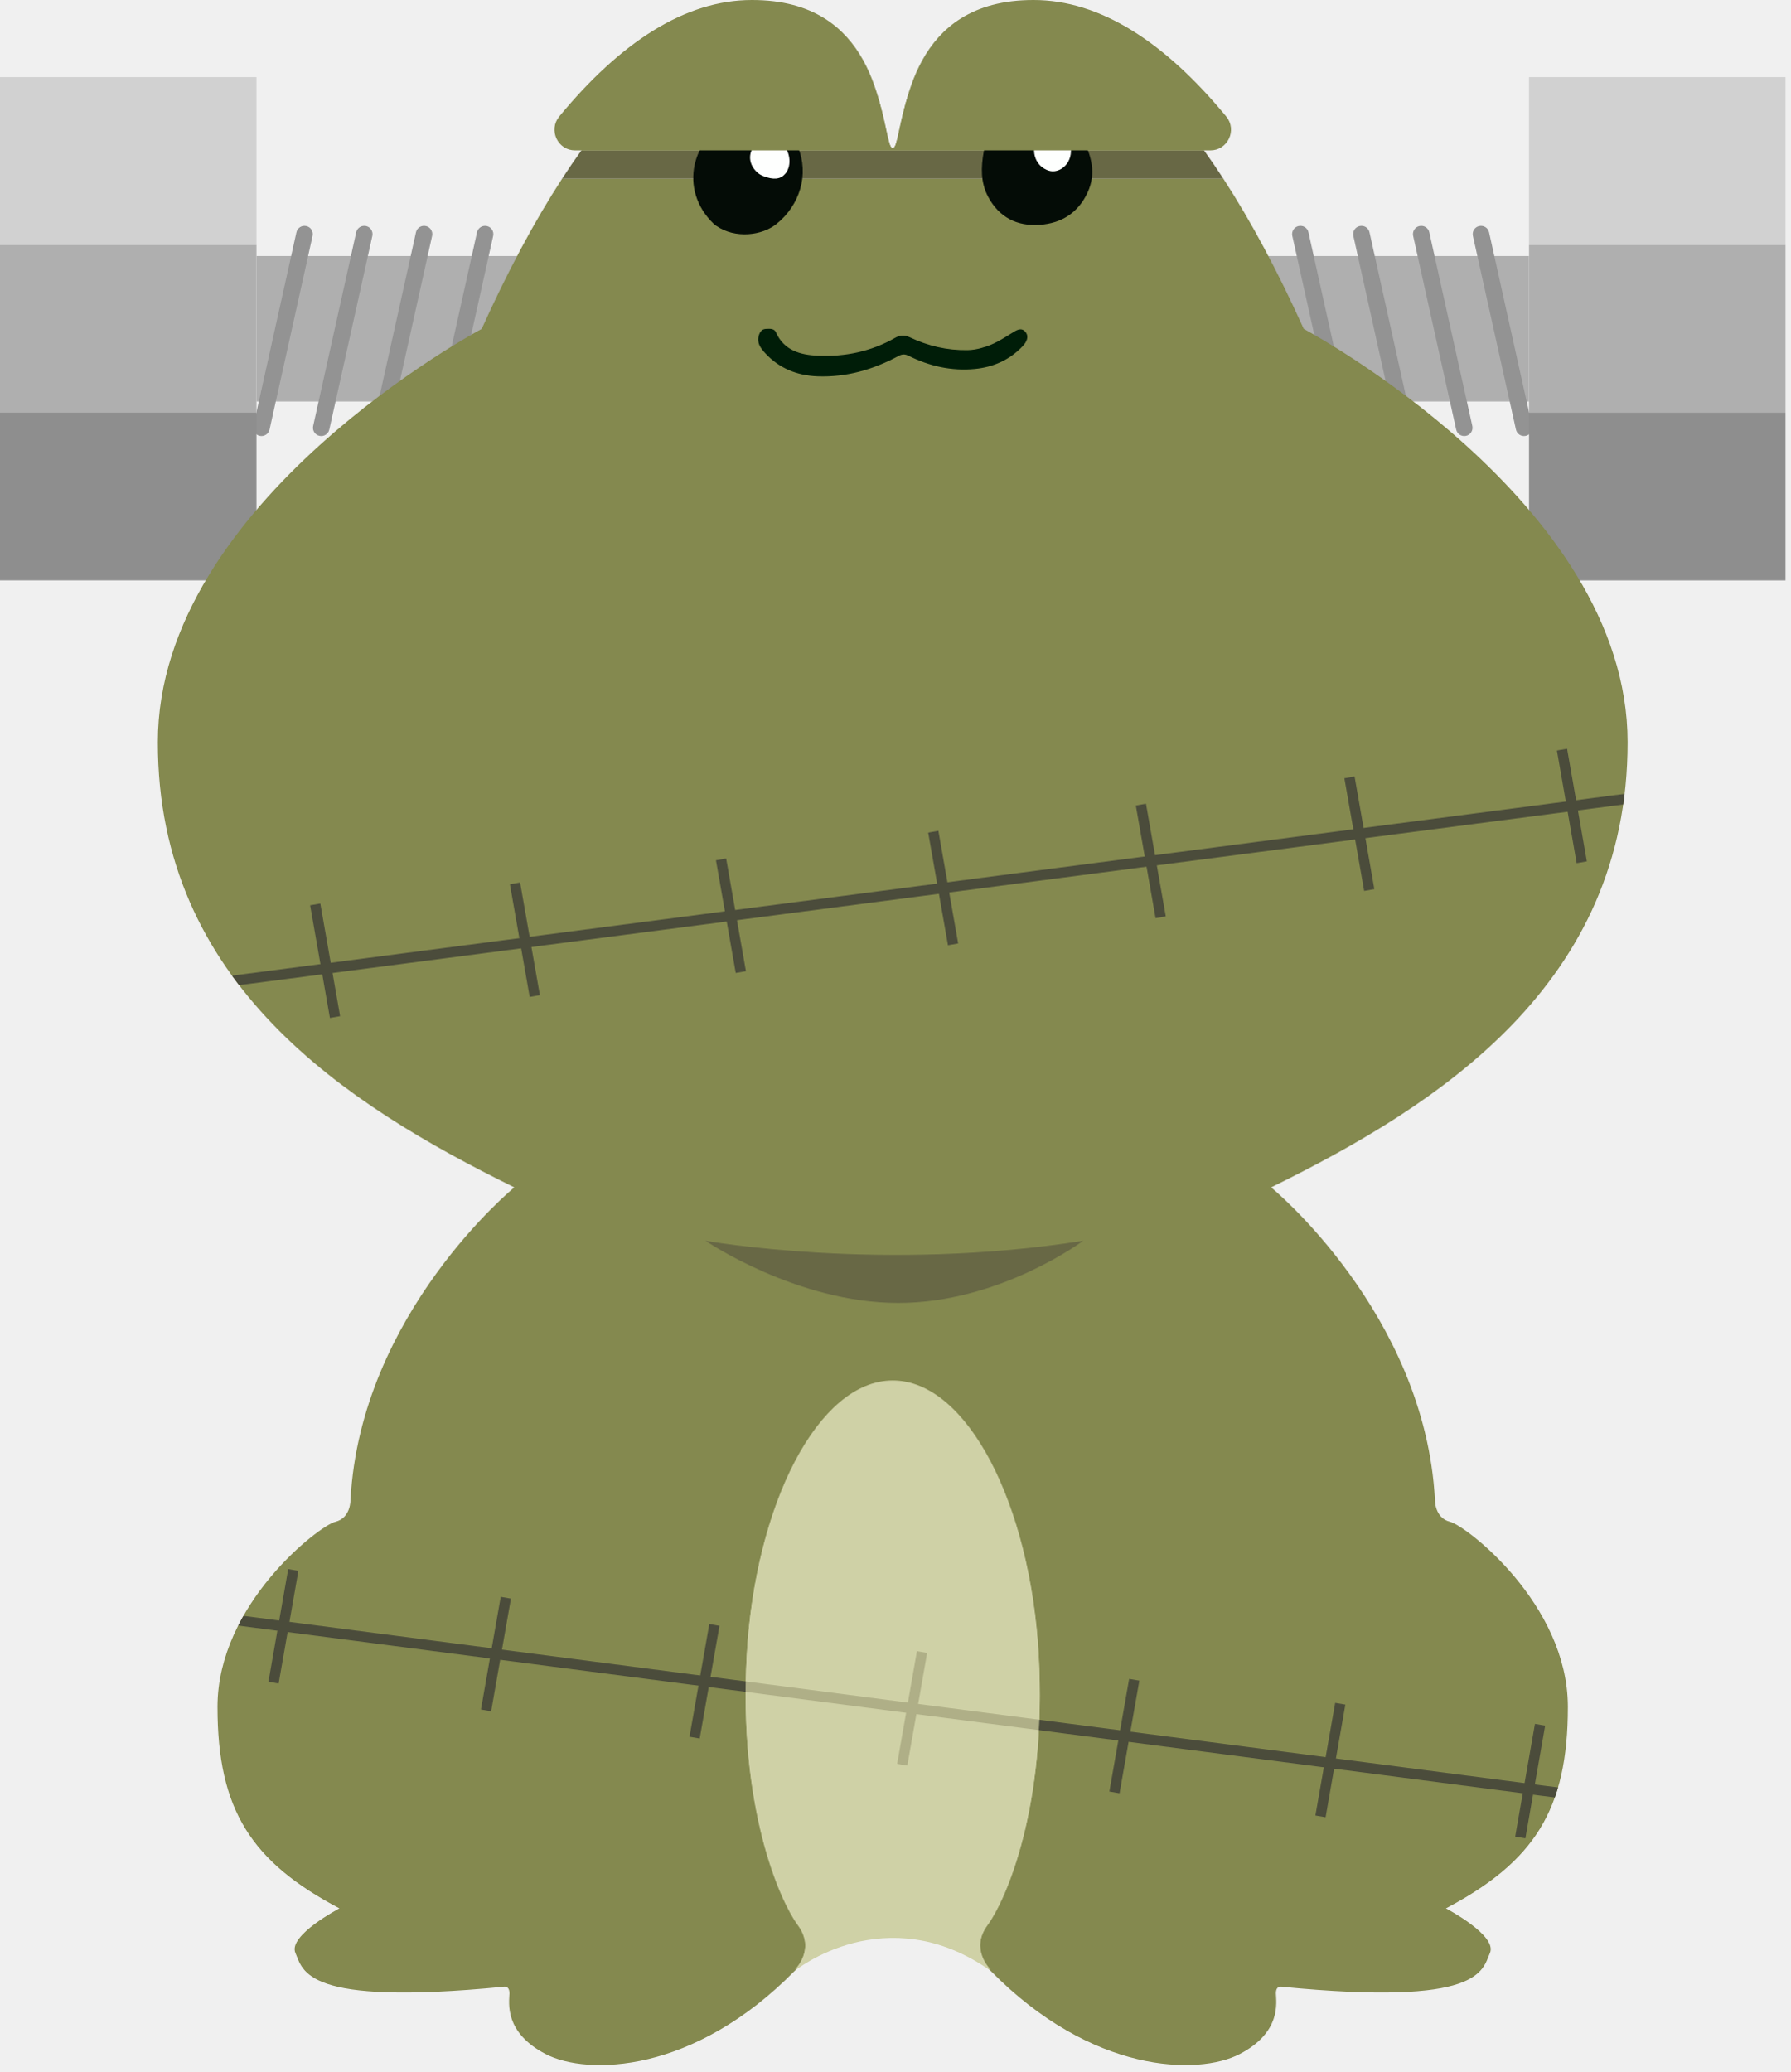
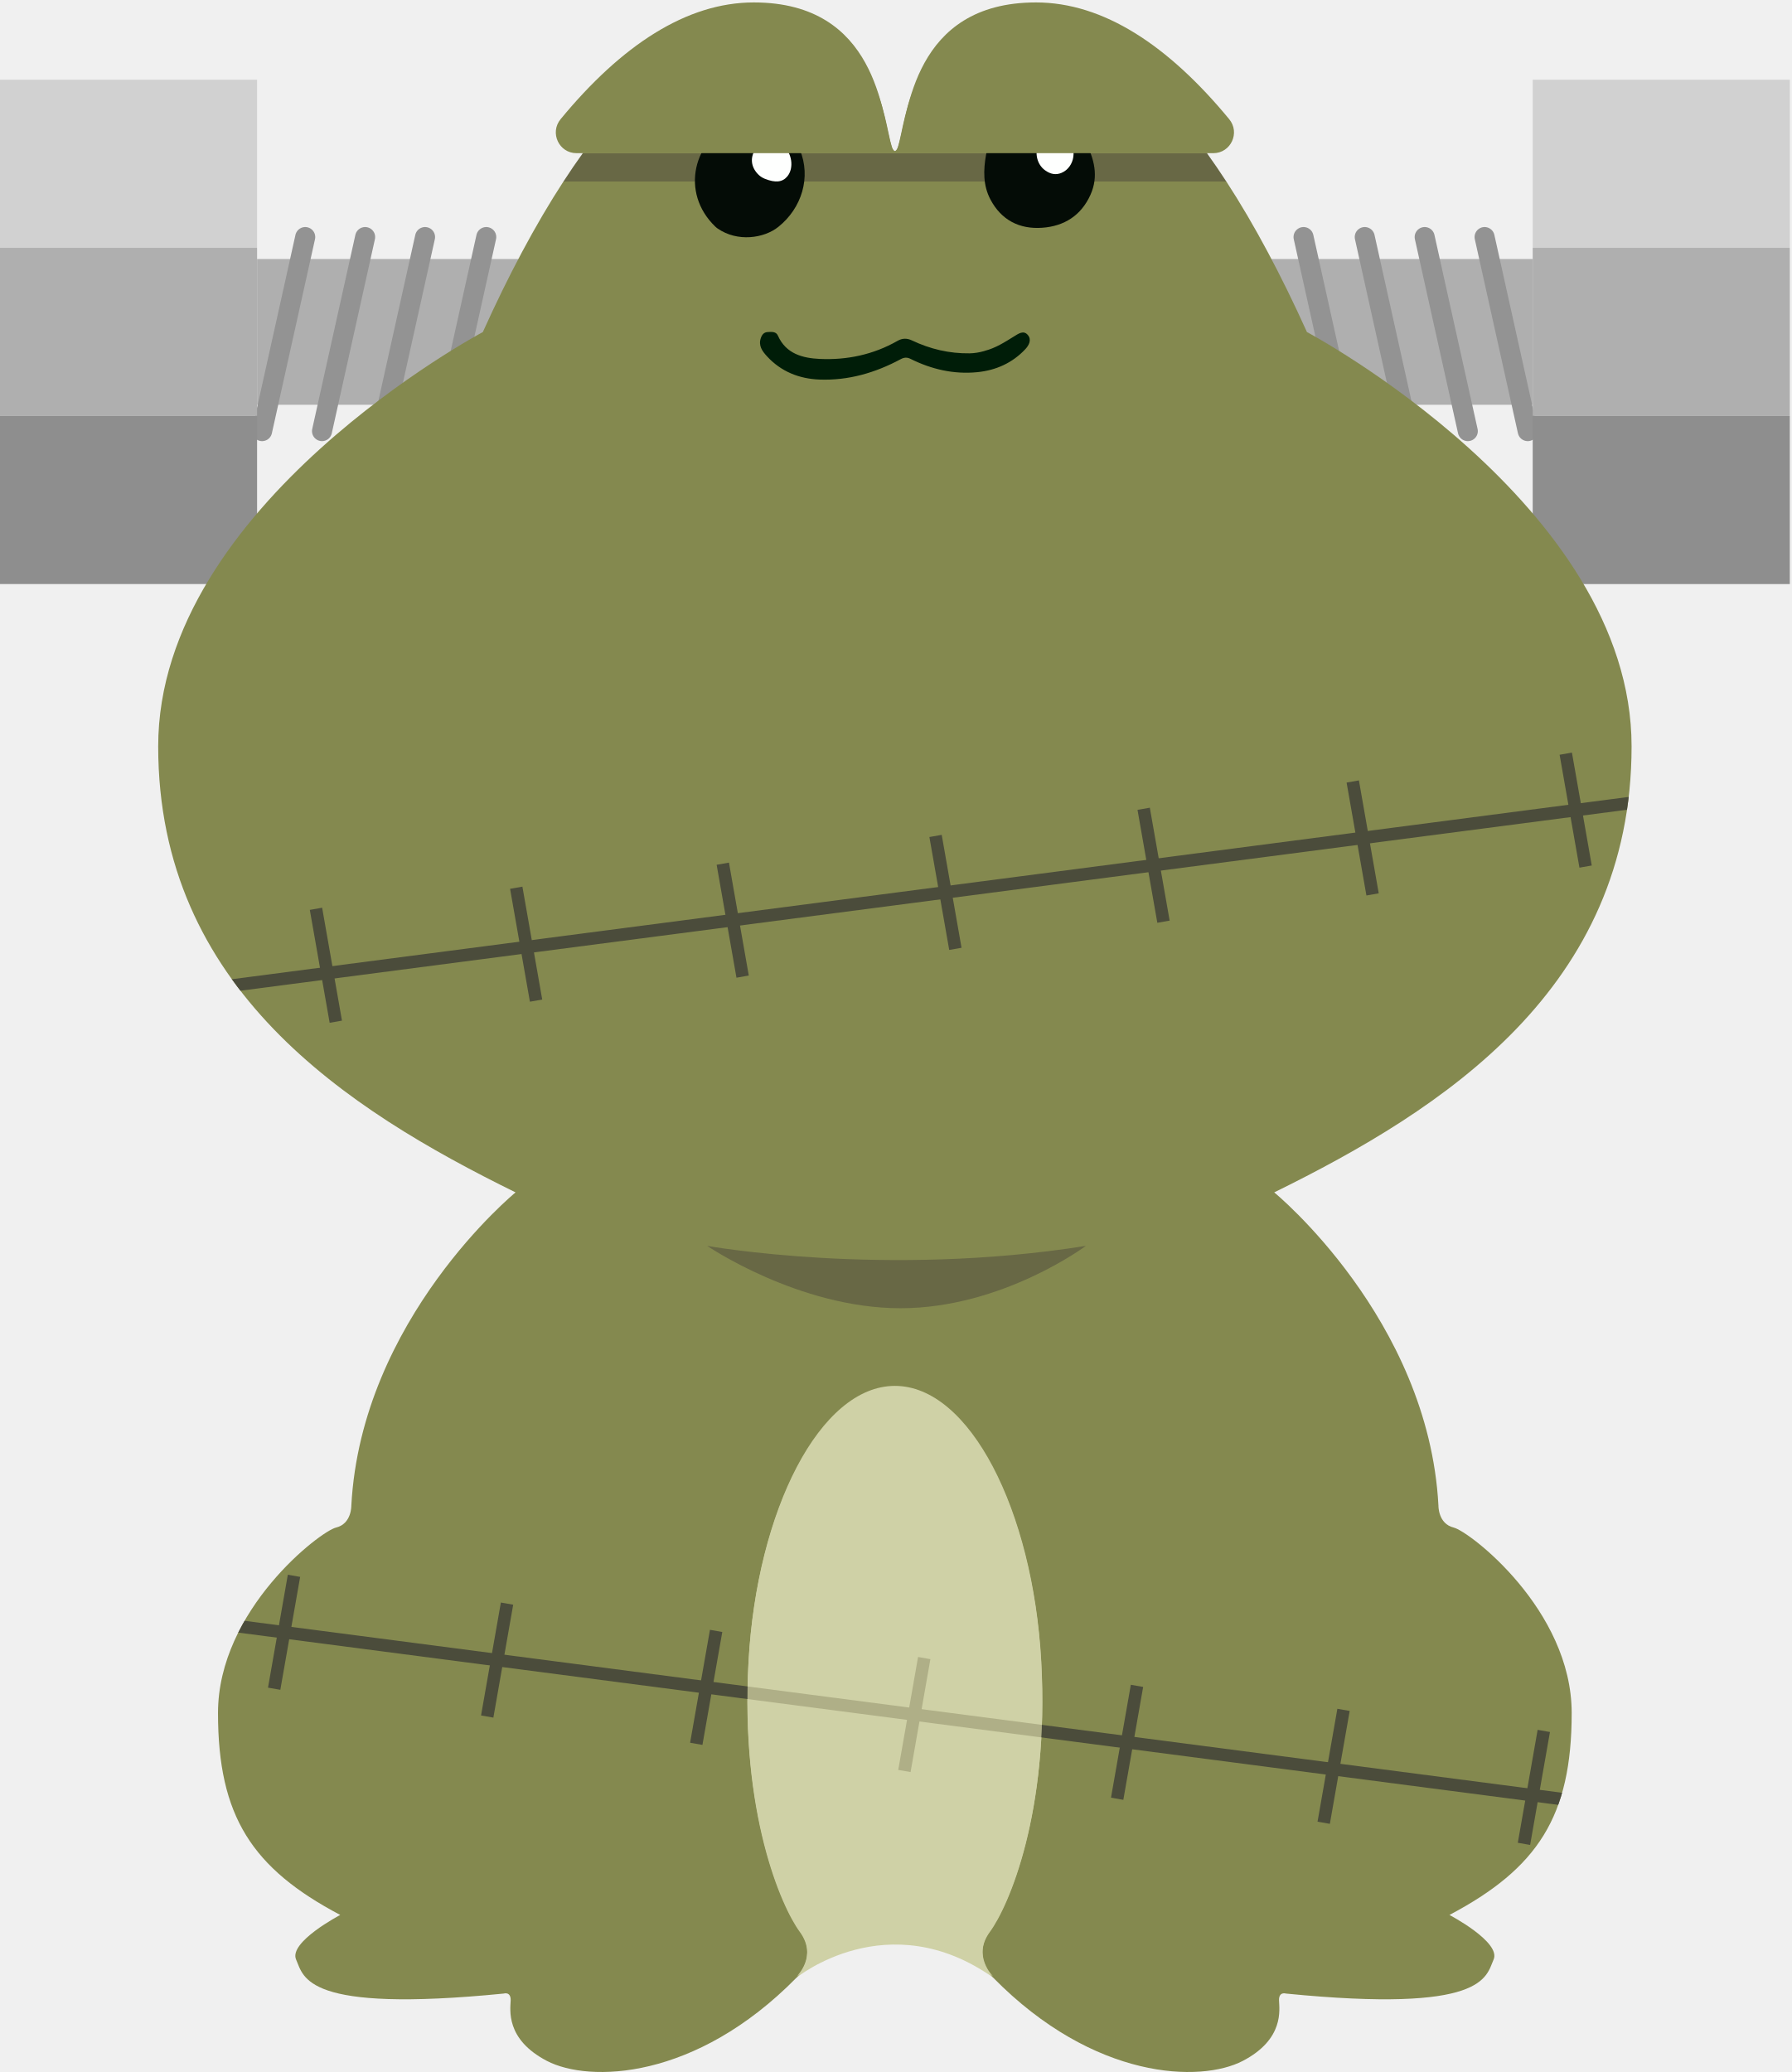
- <svg xmlns="http://www.w3.org/2000/svg" width="262" height="303" viewBox="0 0 262 303" fill="none">
-   <path d="M223.702 37.455H169.4V58.733H223.702V37.455Z" fill="#AFAFAF" />
-   <path fill-rule="evenodd" clip-rule="evenodd" d="M172.471 33.067C173.124 32.922 173.77 33.334 173.915 33.986L180.211 62.318C180.356 62.97 179.945 63.617 179.292 63.762C178.639 63.907 177.992 63.495 177.847 62.843L171.552 34.511C171.406 33.859 171.818 33.212 172.471 33.067Z" fill="#939393" />
-   <path fill-rule="evenodd" clip-rule="evenodd" d="M181.436 33.067C182.088 32.922 182.735 33.334 182.88 33.986L189.176 62.318C189.321 62.97 188.91 63.617 188.257 63.762C187.604 63.907 186.957 63.495 186.812 62.843L180.516 34.511C180.371 33.859 180.783 33.212 181.436 33.067Z" fill="#939393" />
-   <path fill-rule="evenodd" clip-rule="evenodd" d="M189.993 33.067C190.646 32.922 191.293 33.333 191.438 33.986L197.737 62.317C197.882 62.97 197.47 63.617 196.818 63.762C196.165 63.907 195.518 63.496 195.373 62.843L189.074 34.512C188.929 33.859 189.34 33.212 189.993 33.067Z" fill="#939393" />
-   <path fill-rule="evenodd" clip-rule="evenodd" d="M198.925 33.067C199.578 32.922 200.224 33.333 200.369 33.986L206.668 62.317C206.813 62.97 206.402 63.617 205.749 63.762C205.096 63.907 204.45 63.496 204.305 62.843L198.006 34.512C197.861 33.859 198.272 33.212 198.925 33.067Z" fill="#939393" />
-   <path fill-rule="evenodd" clip-rule="evenodd" d="M207.673 33.067C208.326 32.922 208.972 33.334 209.118 33.986L215.413 62.318C215.558 62.97 215.147 63.617 214.494 63.762C213.841 63.907 213.195 63.495 213.05 62.843L206.754 34.511C206.609 33.859 207.02 33.212 207.673 33.067Z" fill="#939393" />
-   <path fill-rule="evenodd" clip-rule="evenodd" d="M216.417 33.067C217.07 32.922 217.717 33.334 217.862 33.986L224.157 62.318C224.302 62.97 223.891 63.617 223.238 63.762C222.585 63.907 221.939 63.495 221.794 62.843L215.498 34.511C215.353 33.859 215.764 33.212 216.417 33.067Z" fill="#939393" />
-   <path d="M261.229 11.283H223.705V35.824H261.229V11.283Z" fill="#D1D1D1" />
-   <path d="M261.229 35.824H223.705V60.366H261.229V35.824Z" fill="#AFAFAF" />
-   <path d="M261.229 60.366H223.705V84.908H261.229V60.366Z" fill="#8E8E8E" />
-   <path d="M37.524 58.733L91.825 58.733V37.454L37.524 37.454V58.733Z" fill="#AFAFAF" />
-   <path fill-rule="evenodd" clip-rule="evenodd" d="M88.759 33.067C89.412 33.212 89.823 33.859 89.678 34.511L83.379 62.843C83.234 63.495 82.587 63.907 81.935 63.762C81.282 63.617 80.87 62.97 81.015 62.317L87.314 33.986C87.459 33.333 88.106 32.922 88.759 33.067Z" fill="#939393" />
-   <path fill-rule="evenodd" clip-rule="evenodd" d="M79.789 33.067C80.442 33.212 80.853 33.859 80.708 34.511L74.412 62.843C74.267 63.495 73.621 63.907 72.968 63.762C72.315 63.617 71.904 62.97 72.049 62.317L78.344 33.986C78.49 33.333 79.136 32.922 79.789 33.067Z" fill="#939393" />
-   <path fill-rule="evenodd" clip-rule="evenodd" d="M71.232 33.067C71.885 33.212 72.297 33.859 72.152 34.511L65.856 62.843C65.711 63.495 65.064 63.907 64.411 63.762C63.758 63.617 63.347 62.97 63.492 62.317L69.788 33.986C69.933 33.333 70.58 32.922 71.232 33.067Z" fill="#939393" />
-   <path fill-rule="evenodd" clip-rule="evenodd" d="M62.3 33.067C62.953 33.212 63.364 33.859 63.219 34.511L56.923 62.843C56.778 63.495 56.131 63.907 55.479 63.762C54.826 63.617 54.414 62.97 54.559 62.317L60.855 33.986C61 33.333 61.647 32.922 62.3 33.067Z" fill="#939393" />
-   <path fill-rule="evenodd" clip-rule="evenodd" d="M53.556 33.067C54.208 33.212 54.62 33.859 54.475 34.511L48.179 62.843C48.034 63.495 47.387 63.907 46.734 63.762C46.082 63.617 45.67 62.97 45.815 62.317L52.111 33.986C52.256 33.333 52.903 32.922 53.556 33.067Z" fill="#939393" />
-   <path fill-rule="evenodd" clip-rule="evenodd" d="M44.811 33.067C45.464 33.212 45.876 33.859 45.731 34.511L39.435 62.843C39.29 63.495 38.643 63.907 37.99 63.762C37.338 63.617 36.926 62.97 37.071 62.317L43.367 33.986C43.512 33.333 44.159 32.922 44.811 33.067Z" fill="#939393" />
-   <path d="M-0 35.824L37.523 35.824V11.283L-0 11.283V35.824Z" fill="#D1D1D1" />
-   <path d="M-0 60.365L37.523 60.365V35.824H-0V60.365Z" fill="#AFAFAF" />
-   <path d="M-0 84.904H37.523V60.363H-0V84.904Z" fill="#8E8E8E" />
-   <path d="M116.265 288.333C116.265 288.333 129.58 277.47 144.962 288.333L159.333 248.945L144.481 200.624L119.134 198.842L99.926 246.172L116.265 288.33V288.333Z" fill="#CFD1A6" />
-   <path d="M148.439 2.897C132.839 2.897 132.288 17.226 131.059 21.088C130.847 21.751 130.614 21.736 130.614 21.736C130.614 21.736 130.381 21.751 130.169 21.088C128.94 17.226 128.387 2.897 112.789 2.897C103.031 2.897 93.675 10.055 85.064 22.011H176.165C167.554 10.055 158.198 2.897 148.439 2.897Z" fill="#84894F" />
-   <path d="M212.178 222.636C209.887 222.091 209.945 219.437 209.945 219.437C208.489 192.141 185.975 173.707 185.975 173.707C210.662 161.566 238.133 143.911 238.133 108.594C238.133 73.277 190.751 48.118 190.751 48.118C187.04 39.891 183.106 32.472 178.983 26.134H82.239C78.117 32.472 74.182 39.891 70.471 48.118C70.471 48.118 23.089 73.277 23.089 108.594C23.089 143.911 50.56 161.563 75.247 173.707C75.247 173.707 52.734 192.141 51.278 219.437C51.278 219.437 51.335 222.088 49.044 222.636C46.753 223.181 31.818 234.631 31.818 249.711C31.818 264.791 36.794 272.391 49.658 279.186C49.658 279.186 42.085 283.151 43.22 285.709C44.358 288.267 44.425 293.546 73.528 290.661C73.528 290.661 74.566 290.328 74.533 291.651C74.497 292.971 73.722 297.314 79.83 300.495C85.938 303.676 101.493 303.362 116.258 288.336C116.258 288.336 119.424 285.313 116.724 281.65C114.024 277.988 108.025 264.303 109.248 242.268C110.471 220.233 119.708 202.12 130.605 202.12C141.502 202.12 150.74 220.233 151.962 242.268C153.185 264.303 147.186 277.988 144.486 281.65C141.786 285.313 144.952 288.336 144.952 288.336C159.717 303.362 175.272 303.676 181.38 300.495C187.488 297.314 186.714 292.971 186.677 291.651C186.641 290.331 187.682 290.661 187.682 290.661C216.785 293.546 216.855 288.267 217.99 285.709C219.125 283.151 211.552 279.186 211.552 279.186C224.416 272.388 229.392 264.791 229.392 249.711C229.392 234.631 214.457 223.181 212.166 222.636H212.178Z" fill="#84894F" />
-   <path d="M176.162 22.008H85.06C84.11 23.328 83.168 24.705 82.239 26.14H178.983C178.051 24.708 177.112 23.328 176.162 22.008Z" fill="#686845" />
-   <path d="M104.75 33.011C104.623 32.923 104.502 32.823 104.39 32.714C99.251 27.765 101.127 19.971 107.469 17.247C111.406 15.555 115.229 17.889 116.737 21.491C118.417 25.513 117.021 30.035 113.592 32.772C111.506 34.436 107.629 35.005 104.75 33.008V33.011Z" fill="#040C06" />
-   <path d="M111.64 25.746C111.322 25.619 111.023 25.44 110.772 25.207C109.543 24.066 109.403 22.516 110.411 21.224C111.344 20.031 113.005 19.868 114.24 20.843C115.599 21.917 115.929 24.175 114.909 25.398C114.204 26.242 113.184 26.364 111.64 25.743V25.746Z" fill="#FEFFFE" />
-   <path d="M158.22 19.989C158.277 20.074 158.329 20.165 158.377 20.256C159.718 22.807 160.384 25.377 159.146 28.107C157.784 31.107 155.326 32.66 152.133 32.893C148.794 33.138 146.146 31.773 144.557 28.764C143.467 26.7 143.515 24.472 143.924 22.193C144.333 19.91 145.386 18.128 147.329 16.89C149.257 15.661 151.312 15.385 153.428 16.339C155.278 17.171 157.03 18.164 158.22 19.989Z" fill="#040C06" />
-   <path d="M156.658 22.534C156.519 23.558 155.886 24.478 154.936 24.877C154.116 25.222 153.326 25.086 152.508 24.487C151.364 23.648 150.965 21.993 151.576 20.625C152.148 19.347 153.25 18.83 154.657 19.178C156.107 19.535 156.876 20.921 156.655 22.531L156.658 22.534Z" fill="#FEFFFE" />
-   <path d="M151.206 0C133.184 0 132.549 16.496 131.126 20.946C130.884 21.709 130.615 21.69 130.615 21.69C130.615 21.69 130.345 21.705 130.103 20.946C128.683 16.499 128.045 0 110.023 0C100.18 0 90.694 6.281 81.825 17.035C80.191 19.018 81.583 22.005 84.15 22.005H177.076C179.646 22.005 181.039 19.015 179.401 17.035C170.532 6.281 161.046 0 151.203 0H151.206Z" fill="#84894F" />
-   <path d="M143.688 50.871C145.337 50.451 146.66 49.576 148.01 48.747C148.618 48.371 149.378 47.808 150.002 48.529C150.607 49.225 150.192 50.036 149.647 50.617C147.753 52.639 145.349 53.705 142.631 53.974C139.211 54.31 135.966 53.559 132.9 52.034C132.379 51.773 131.962 51.807 131.453 52.079C127.757 54.065 123.819 55.212 119.609 55.052C116.652 54.94 113.991 53.892 111.936 51.646C111.261 50.908 110.653 50.1 111.052 48.974C111.228 48.474 111.509 48.138 112.069 48.114C112.632 48.087 113.265 48.023 113.534 48.632C114.718 51.316 117.188 51.925 119.642 52.04C123.62 52.224 127.476 51.413 130.993 49.404C131.701 48.998 132.376 48.995 133.097 49.337C135.766 50.602 138.566 51.268 141.532 51.223C142.241 51.211 142.925 51.096 143.688 50.881V50.871Z" fill="#001D08" />
-   <path d="M144.496 281.484C147.195 277.821 153.195 264.137 151.972 242.102C150.749 220.066 141.511 201.954 130.614 201.954C119.718 201.954 110.48 220.066 109.257 242.102C108.034 264.137 114.033 277.821 116.733 281.484C119.433 285.146 116.267 288.17 116.267 288.17C116.267 288.17 129.582 277.307 144.965 288.17C144.965 288.17 141.799 285.146 144.499 281.484H144.496Z" fill="#CFD1A6" />
-   <mask id="mask0_1916_25909" style="mask-type:luminance" maskUnits="userSpaceOnUse" x="109" y="201" width="44" height="88">
-     <path d="M144.497 281.483C147.196 277.82 153.196 264.136 151.973 242.101C150.75 220.065 141.512 201.953 130.615 201.953C119.719 201.953 110.481 220.065 109.258 242.101C108.035 264.136 114.034 277.82 116.734 281.483C119.434 285.145 116.268 288.169 116.268 288.169C116.268 288.169 129.583 277.306 144.966 288.169C144.966 288.169 141.8 285.145 144.499 281.483H144.497Z" fill="white" />
+ <svg xmlns="http://www.w3.org/2000/svg" width="716" height="828" viewBox="0 0 716 828" fill="none">
+   <path d="M612.442 103.504H463.777V161.754H612.442V103.504Z" fill="#AFAFAF" />
+   <path d="M472.9 94.729L490.137 172.285" stroke="#939393" stroke-width="8" stroke-miterlimit="10" stroke-linecap="round" />
+   <path d="M497.446 94.729L514.683 172.285" stroke="#939393" stroke-width="8" stroke-miterlimit="10" stroke-linecap="round" />
+   <path d="M520.873 94.729L538.118 172.285" stroke="#939393" stroke-width="8" stroke-miterlimit="10" stroke-linecap="round" />
+   <path d="M545.327 94.729L562.572 172.285" stroke="#939393" stroke-width="8" stroke-miterlimit="10" stroke-linecap="round" />
+   <path d="M569.276 94.729L586.513 172.285" stroke="#939393" stroke-width="8" stroke-miterlimit="10" stroke-linecap="round" />
+   <path d="M593.217 94.729L610.453 172.285" stroke="#939393" stroke-width="8" stroke-miterlimit="10" stroke-linecap="round" />
+   <path d="M715.181 31.856H612.45V99.038H715.181V31.856Z" fill="#D1D1D1" />
+   <path d="M715.181 99.038H612.45V166.22H715.181V99.038Z" fill="#AFAFAF" />
+   <path d="M715.181 166.22H612.45V233.402H715.181V166.22Z" fill="#8E8E8E" />
+   <path d="M102.732 161.754L251.396 161.754V103.504L102.732 103.504V161.754Z" fill="#AFAFAF" />
+   <path d="M242.28 94.729L225.035 172.285" stroke="#939393" stroke-width="8" stroke-miterlimit="10" stroke-linecap="round" />
+   <path d="M217.726 94.729L200.489 172.285" stroke="#939393" stroke-width="8" stroke-miterlimit="10" stroke-linecap="round" />
+   <path d="M194.3 94.729L177.063 172.285" stroke="#939393" stroke-width="8" stroke-miterlimit="10" stroke-linecap="round" />
+   <path d="M169.846 94.729L152.609 172.285" stroke="#939393" stroke-width="8" stroke-miterlimit="10" stroke-linecap="round" />
+   <path d="M145.905 94.729L128.669 172.285" stroke="#939393" stroke-width="8" stroke-miterlimit="10" stroke-linecap="round" />
+   <path d="M121.965 94.729L104.729 172.285" stroke="#939393" stroke-width="8" stroke-miterlimit="10" stroke-linecap="round" />
+   <path d="M-0.001 99.038L102.73 99.038L102.73 31.856L-0.001 31.856L-0.001 99.038Z" fill="#D1D1D1" />
+   <path d="M-0.001 166.22H102.73L102.73 99.038L-0.001 99.038L-0.001 166.22Z" fill="#AFAFAF" />
+   <path d="M-0.001 233.394H102.73L102.73 166.212H-0.001L-0.001 233.394Z" fill="#8E8E8E" />
+   <path d="M318.304 790.281C318.304 790.281 354.758 760.543 396.871 790.281L436.216 682.456L395.553 550.18L326.16 545.3L273.572 674.867L318.304 790.272V790.281Z" fill="#CFD1A6" />
+   <path d="M406.392 8.904C363.682 8.904 362.174 48.129 358.809 58.702C358.229 60.516 357.591 60.475 357.591 60.475C357.591 60.475 356.953 60.516 356.373 58.702C353.009 48.129 351.492 8.904 308.791 8.904C282.074 8.904 256.46 28.5 232.884 61.229H482.299C458.723 28.5 433.109 8.904 406.392 8.904Z" fill="#84894F" />
+   <path d="M580.894 610.436C574.621 608.944 574.779 601.677 574.779 601.677C570.793 526.955 509.156 476.494 509.156 476.494C576.743 443.259 651.953 394.928 651.953 298.248C651.953 201.568 522.232 132.695 522.232 132.695C512.073 110.174 501.3 89.865 490.014 72.515H225.152C213.865 89.865 203.093 110.174 192.933 132.695C192.933 132.695 63.212 201.568 63.212 298.248C63.212 394.928 138.423 443.251 206.01 476.494C206.01 476.494 144.372 526.955 140.386 601.677C140.386 601.677 140.544 608.936 134.271 610.436C127.998 611.927 87.111 643.273 87.111 684.553C87.111 725.833 100.734 746.639 135.953 765.241C135.953 765.241 115.22 776.096 118.327 783.097C121.443 790.099 121.625 804.549 201.302 796.653C201.302 796.653 204.145 795.742 204.054 799.362C203.954 802.975 201.833 814.865 218.556 823.574C235.278 832.282 277.864 831.42 318.287 790.289C318.287 790.289 326.955 782.012 319.563 771.986C312.171 761.96 295.747 724.499 299.095 664.178C302.442 603.856 327.734 554.274 357.566 554.274C387.398 554.274 412.69 603.856 416.038 664.178C419.385 724.499 402.961 761.96 395.569 771.986C388.177 782.012 396.845 790.289 396.845 790.289C437.268 831.42 479.854 832.282 496.577 823.574C513.299 814.865 511.178 802.975 511.078 799.362C510.979 795.75 513.83 796.653 513.83 796.653C593.507 804.549 593.697 790.099 596.805 783.097C599.913 776.096 579.179 765.241 579.179 765.241C614.398 746.631 628.021 725.833 628.021 684.553C628.021 643.273 587.134 611.927 580.861 610.436H580.894Z" fill="#84894F" />
+   <path d="M482.29 61.221H232.875C230.273 64.833 227.695 68.603 225.151 72.531H490.013C487.461 68.612 484.892 64.833 482.29 61.221Z" fill="#686845" />
+   <path d="M286.78 91.341C286.432 91.1 286.101 90.827 285.794 90.528C271.723 76.981 276.861 55.645 294.222 48.187C305.003 43.556 315.469 49.944 319.596 59.804C324.195 70.816 320.375 83.195 310.986 90.686C305.276 95.243 294.661 96.801 286.78 91.332V91.341Z" fill="#040C06" />
+   <path d="M305.642 71.454C304.772 71.106 303.951 70.618 303.263 69.98C299.899 66.856 299.518 62.613 302.277 59.075C304.83 55.811 309.379 55.363 312.76 58.031C316.481 60.973 317.384 67.154 314.592 70.501C312.661 72.813 309.868 73.145 305.642 71.446V71.454Z" fill="#FEFFFE" />
+   <path d="M433.166 55.694C433.324 55.926 433.464 56.175 433.597 56.424C437.268 63.409 439.091 70.443 435.702 77.917C431.973 86.129 425.244 90.379 416.502 91.017C407.361 91.688 400.11 87.952 395.76 79.715C392.777 74.064 392.909 67.966 394.028 61.727C395.146 55.479 398.03 50.599 403.35 47.21C408.629 43.846 414.256 43.092 420.048 45.702C425.111 47.98 429.909 50.698 433.166 55.694Z" fill="#040C06" />
+   <path d="M428.89 62.663C428.508 65.463 426.776 67.982 424.174 69.076C421.929 70.021 419.766 69.648 417.528 68.007C414.396 65.712 413.302 61.18 414.976 57.434C416.542 53.938 419.559 52.521 423.412 53.474C427.381 54.452 429.486 58.246 428.881 62.655L428.89 62.663Z" fill="#FEFFFE" />
+   <path d="M413.965 0.974C364.626 0.974 362.885 46.132 358.991 58.312C358.328 60.401 357.59 60.351 357.59 60.351C357.59 60.351 356.853 60.392 356.19 58.312C352.303 46.141 350.555 0.974 301.215 0.974C274.267 0.974 248.296 18.167 224.016 47.607C219.541 53.034 223.353 61.213 230.38 61.213H484.792C491.828 61.213 495.639 53.026 491.156 47.607C466.876 18.167 440.905 0.974 413.957 0.974H413.965Z" fill="#84894F" />
+   <path d="M393.381 140.235C397.898 139.083 401.519 136.689 405.215 134.419C406.88 133.391 408.96 131.85 410.668 133.822C412.325 135.728 411.189 137.948 409.698 139.539C404.51 145.074 397.931 147.991 390.489 148.728C381.125 149.648 372.242 147.593 363.847 143.417C362.422 142.704 361.278 142.796 359.886 143.541C349.768 148.977 338.987 152.117 327.46 151.678C319.364 151.372 312.08 148.505 306.453 142.356C304.605 140.335 302.939 138.123 304.033 135.04C304.514 133.673 305.285 132.753 306.818 132.687C308.359 132.612 310.091 132.438 310.829 134.104C314.069 141.453 320.831 143.119 327.551 143.434C338.44 143.939 348.997 141.719 358.627 136.217C360.566 135.106 362.414 135.098 364.386 136.034C371.695 139.498 379.36 141.321 387.481 141.197C389.42 141.163 391.293 140.848 393.381 140.26V140.235Z" fill="#001D08" />
+   <path d="M395.594 771.53C402.986 761.504 419.41 724.043 416.062 663.722C412.714 603.401 387.423 553.818 357.591 553.818C327.758 553.818 302.467 603.401 299.119 663.722C295.771 724.043 312.196 761.504 319.588 771.53C326.979 781.556 318.312 789.834 318.312 789.834C318.312 789.834 354.765 760.095 396.878 789.834C396.878 789.834 388.21 781.556 395.602 771.53H395.594Z" fill="#CFD1A6" />
+   <mask id="mask0_1916_24966" style="mask-type:luminance" maskUnits="userSpaceOnUse" x="298" y="553" width="119" height="237">
+     <path d="M395.594 771.53C402.986 761.504 419.41 724.043 416.062 663.722C412.714 603.401 387.423 553.818 357.591 553.818C327.758 553.818 302.467 603.401 299.119 663.722C295.771 724.043 312.196 761.504 319.588 771.53C326.979 781.556 318.312 789.834 318.312 789.834C318.312 789.834 354.765 760.095 396.878 789.834C396.878 789.834 388.21 781.556 395.602 771.53H395.594Z" fill="white" />
  </mask>
-   <g mask="url(#mask0_1916_25909)">
-     <path fill-rule="evenodd" clip-rule="evenodd" d="M32.712 236.013L243.476 263.527L243.28 265.028L32.516 237.514L32.712 236.013Z" fill="#AFAF87" />
-     <path fill-rule="evenodd" clip-rule="evenodd" d="M131.258 258.039L134.151 241.555L135.642 241.816L132.748 258.3L131.258 258.039Z" fill="#AFAF87" />
+   <g mask="url(#mask0_1916_24966)">
+     <path d="M666.305 724.433L89.281 649.114" stroke="#AFAF87" stroke-width="5" stroke-miterlimit="10" />
+     <path d="M369.308 662.587L361.386 707.712" stroke="#AFAF87" stroke-width="5" stroke-miterlimit="10" />
  </g>
-   <mask id="mask1_1916_25909" style="mask-type:luminance" maskUnits="userSpaceOnUse" x="23" y="26" width="216" height="277">
-     <path d="M212.178 222.636C209.887 222.091 209.945 219.436 209.945 219.436C208.489 192.14 185.975 173.707 185.975 173.707C210.662 161.566 238.133 143.911 238.133 108.594C238.133 73.277 190.751 48.118 190.751 48.118C187.04 39.891 183.106 32.472 178.983 26.134H82.239C78.117 32.472 74.182 39.891 70.471 48.118C70.471 48.118 23.089 73.277 23.089 108.594C23.089 143.911 50.56 161.563 75.247 173.707C75.247 173.707 52.734 192.14 51.278 219.436C51.278 219.436 51.335 222.088 49.044 222.636C46.753 223.181 31.818 234.631 31.818 249.711C31.818 264.791 36.794 272.391 49.658 279.186C49.658 279.186 42.085 283.151 43.22 285.709C44.358 288.267 44.425 293.546 73.528 290.661C73.528 290.661 74.566 290.328 74.533 291.651C74.497 292.97 73.722 297.314 79.83 300.495C85.938 303.676 101.493 303.361 116.258 288.336C116.258 288.336 119.424 285.312 116.724 281.65C114.024 277.988 108.025 264.303 109.248 242.268C110.471 220.232 119.708 202.12 130.605 202.12C141.502 202.12 150.74 220.232 151.962 242.268C153.185 264.303 147.186 277.988 144.486 281.65C141.786 285.312 144.952 288.336 144.952 288.336C159.717 303.361 175.272 303.676 181.38 300.495C187.488 297.314 186.714 292.97 186.677 291.651C186.641 290.331 187.682 290.661 187.682 290.661C216.785 293.546 216.855 288.267 217.99 285.709C219.125 283.151 211.552 279.186 211.552 279.186C224.416 272.388 229.392 264.791 229.392 249.711C229.392 234.631 214.457 223.181 212.166 222.636H212.178Z" fill="white" />
+   <mask id="mask1_1916_24966" style="mask-type:luminance" maskUnits="userSpaceOnUse" x="63" y="72" width="589" height="757">
+     <path d="M580.894 610.436C574.621 608.944 574.779 601.677 574.779 601.677C570.793 526.955 509.156 476.494 509.156 476.494C576.743 443.259 651.953 394.928 651.953 298.248C651.953 201.568 522.232 132.695 522.232 132.695C512.073 110.174 501.3 89.865 490.014 72.515H225.152C213.865 89.865 203.093 110.174 192.933 132.695C192.933 132.695 63.212 201.568 63.212 298.248C63.212 394.928 138.423 443.251 206.01 476.494C206.01 476.494 144.372 526.955 140.386 601.677C140.386 601.677 140.544 608.936 134.271 610.436C127.998 611.927 87.111 643.273 87.111 684.553C87.111 725.833 100.734 746.639 135.953 765.241C135.953 765.241 115.22 776.096 118.327 783.097C121.443 790.099 121.625 804.549 201.302 796.653C201.302 796.653 204.145 795.742 204.054 799.362C203.954 802.975 201.833 814.865 218.556 823.574C235.278 832.282 277.864 831.42 318.287 790.289C318.287 790.289 326.955 782.012 319.563 771.986C312.171 761.96 295.747 724.499 299.095 664.178C302.442 603.856 327.734 554.274 357.566 554.274C387.398 554.274 412.69 603.856 416.038 664.178C419.385 724.499 402.961 761.96 395.569 771.986C388.177 782.012 396.845 790.289 396.845 790.289C437.268 831.42 479.854 832.282 496.577 823.574C513.299 814.865 511.178 802.975 511.078 799.362C510.979 795.75 513.83 796.653 513.83 796.653C593.507 804.549 593.697 790.099 596.805 783.097C599.913 776.096 579.179 765.241 579.179 765.241C614.398 746.631 628.021 725.833 628.021 684.553C628.021 643.273 587.134 611.927 580.861 610.436H580.894Z" fill="white" />
  </mask>
-   <g mask="url(#mask1_1916_25909)">
-     <path fill-rule="evenodd" clip-rule="evenodd" d="M238.927 117.5L28.16 145.014L27.964 143.513L238.732 115.999L238.927 117.5Z" fill="#4B4C3B" />
-     <path fill-rule="evenodd" clip-rule="evenodd" d="M48.269 148.923L45.372 132.439L46.863 132.177L49.759 148.661L48.269 148.923Z" fill="#4B4C3B" />
-     <path fill-rule="evenodd" clip-rule="evenodd" d="M77.495 145.844L74.602 129.363L76.092 129.101L78.986 145.582L77.495 145.844Z" fill="#4B4C3B" />
-     <path fill-rule="evenodd" clip-rule="evenodd" d="M107.643 142.339L104.749 125.855L106.24 125.593L109.133 142.078L107.643 142.339Z" fill="#4B4C3B" />
-     <path fill-rule="evenodd" clip-rule="evenodd" d="M138.695 138.286L135.802 121.802L137.292 121.54L140.186 138.024L138.695 138.286Z" fill="#4B4C3B" />
-     <path fill-rule="evenodd" clip-rule="evenodd" d="M169.069 134.321L166.176 117.837L167.666 117.576L170.56 134.06L169.069 134.321Z" fill="#4B4C3B" />
-     <path fill-rule="evenodd" clip-rule="evenodd" d="M199.586 130.338L196.692 113.854L198.183 113.592L201.077 130.076L199.586 130.338Z" fill="#4B4C3B" />
-     <path fill-rule="evenodd" clip-rule="evenodd" d="M230.678 126.276L227.784 109.795L229.275 109.533L232.168 126.014L230.678 126.276Z" fill="#4B4C3B" />
-     <path fill-rule="evenodd" clip-rule="evenodd" d="M32.71 236.014L243.474 263.528L243.278 265.028L32.514 237.514L32.71 236.014Z" fill="#4B4C3B" />
-     <path fill-rule="evenodd" clip-rule="evenodd" d="M221.683 268.675L224.576 252.191L226.067 252.453L223.173 268.937L221.683 268.675Z" fill="#4B4C3B" />
-     <path fill-rule="evenodd" clip-rule="evenodd" d="M192.452 265.597L195.346 249.116L196.836 249.378L193.943 265.859L192.452 265.597Z" fill="#4B4C3B" />
-     <path fill-rule="evenodd" clip-rule="evenodd" d="M162.308 262.092L165.201 245.611L166.692 245.872L163.798 262.354L162.308 262.092Z" fill="#4B4C3B" />
-     <path fill-rule="evenodd" clip-rule="evenodd" d="M131.256 258.039L134.149 241.555L135.64 241.817L132.746 258.301L131.256 258.039Z" fill="#4B4C3B" />
-     <path fill-rule="evenodd" clip-rule="evenodd" d="M100.878 254.074L103.775 237.589L105.265 237.851L102.369 254.336L100.878 254.074Z" fill="#4B4C3B" />
-     <path fill-rule="evenodd" clip-rule="evenodd" d="M70.364 250.091L73.258 233.607L74.749 233.869L71.855 250.353L70.364 250.091Z" fill="#4B4C3B" />
-     <path fill-rule="evenodd" clip-rule="evenodd" d="M39.27 246.032L42.164 229.548L43.655 229.809L40.761 246.293L39.27 246.032Z" fill="#4B4C3B" />
+   <g mask="url(#mask1_1916_24966)">
+     <path d="M76.827 395.897L653.86 320.578" stroke="#4B4C3B" stroke-width="5" stroke-miterlimit="10" />
+     <path d="M126.258 363.167L134.188 408.292" stroke="#4B4C3B" stroke-width="5" stroke-miterlimit="10" />
+     <path d="M206.283 354.749L214.205 399.866" stroke="#4B4C3B" stroke-width="5" stroke-miterlimit="10" />
+     <path d="M288.819 345.146L296.742 390.271" stroke="#4B4C3B" stroke-width="5" stroke-miterlimit="10" />
+     <path d="M373.833 334.051L381.755 379.176" stroke="#4B4C3B" stroke-width="5" stroke-miterlimit="10" />
+     <path d="M456.99 323.197L464.912 368.322" stroke="#4B4C3B" stroke-width="5" stroke-miterlimit="10" />
+     <path d="M540.538 312.292L548.46 357.417" stroke="#4B4C3B" stroke-width="5" stroke-miterlimit="10" />
+     <path d="M625.659 301.181L633.581 346.298" stroke="#4B4C3B" stroke-width="5" stroke-miterlimit="10" />
+     <path d="M666.305 724.433L89.281 649.114" stroke="#4B4C3B" stroke-width="5" stroke-miterlimit="10" />
+     <path d="M616.875 691.703L608.953 736.828" stroke="#4B4C3B" stroke-width="5" stroke-miterlimit="10" />
+     <path d="M536.85 683.285L528.928 728.402" stroke="#4B4C3B" stroke-width="5" stroke-miterlimit="10" />
+     <path d="M454.322 673.69L446.399 718.807" stroke="#4B4C3B" stroke-width="5" stroke-miterlimit="10" />
+     <path d="M369.308 662.587L361.386 707.712" stroke="#4B4C3B" stroke-width="5" stroke-miterlimit="10" />
+     <path d="M286.15 651.732L278.22 696.857" stroke="#4B4C3B" stroke-width="5" stroke-miterlimit="10" />
+     <path d="M202.602 640.828L194.68 685.953" stroke="#4B4C3B" stroke-width="5" stroke-miterlimit="10" />
+     <path d="M117.473 629.717L109.551 674.842" stroke="#4B4C3B" stroke-width="5" stroke-miterlimit="10" />
  </g>
-   <path d="M103.218 181.516C103.218 181.516 129.2 186.177 158.485 181.516C158.485 181.516 146.296 190.617 131.422 190.617C116.548 190.617 103.218 181.516 103.218 181.516Z" fill="#686845" />
+   <path d="M282.587 497.871C282.587 497.871 353.721 510.632 433.895 497.871C433.895 497.871 400.524 522.787 359.803 522.787C319.082 522.787 282.587 497.871 282.587 497.871Z" fill="#686845" />
</svg>
